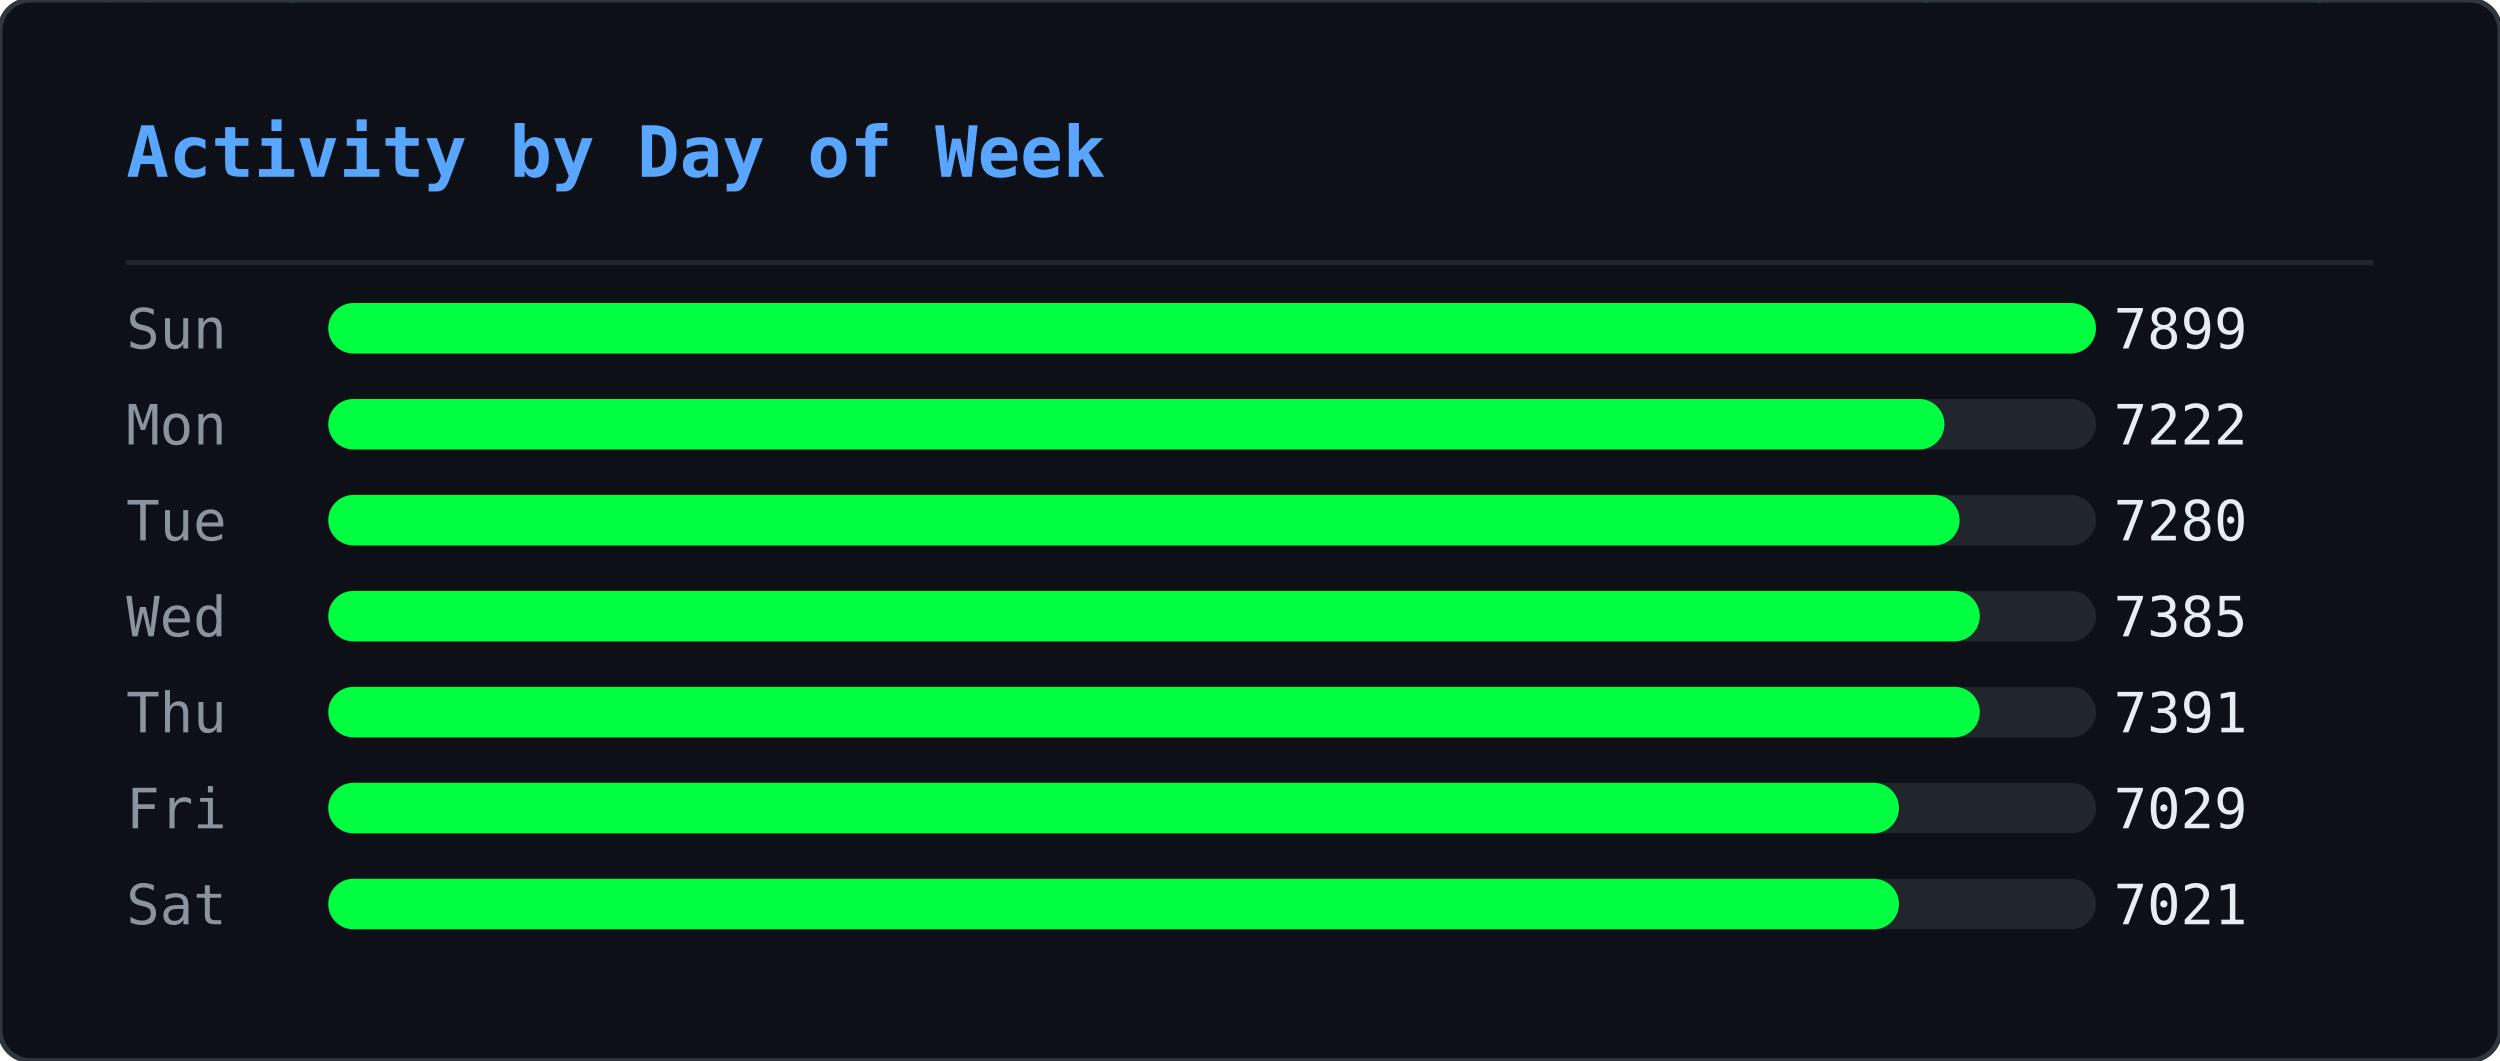
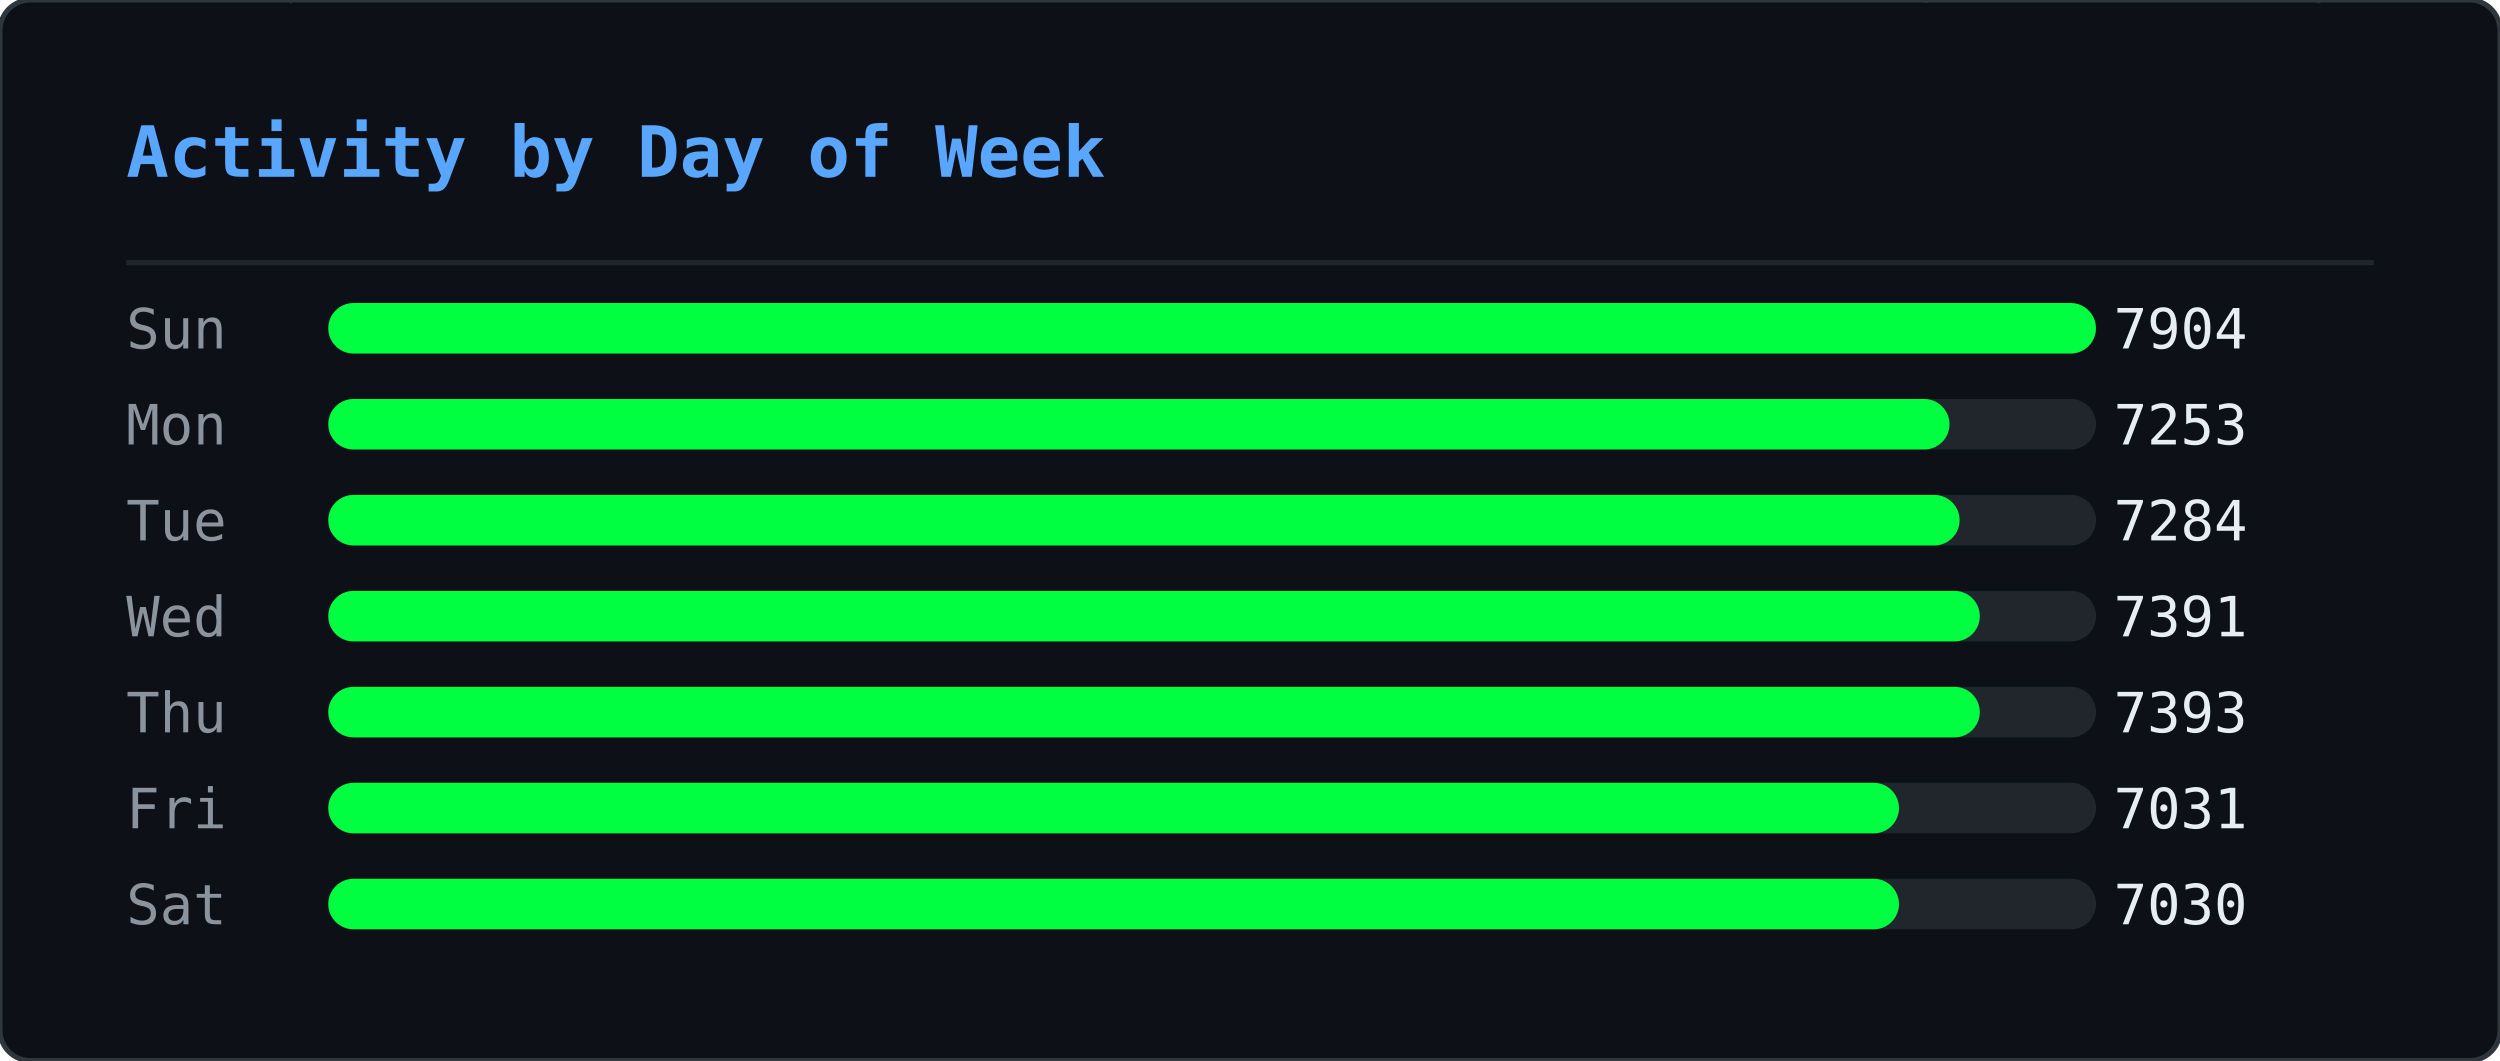
<svg xmlns="http://www.w3.org/2000/svg" width="495" height="210" viewBox="0 0 495 210">
  <defs>
    <clipPath id="ghm-clip">
      <rect width="495" height="210" rx="6" />
    </clipPath>
  </defs>
  <rect width="495" height="210" rx="6" fill="#0d1117" />
  <g clip-path="url(#ghm-clip)">
    <g opacity="0.22">
      <style>@keyframes ghm0{from{transform:translateY(-74px)}to{transform:translateY(224px)}}@keyframes ghm1{from{transform:translateY(-46px)}to{transform:translateY(224px)}}@keyframes ghm2{from{transform:translateY(-46px)}to{transform:translateY(224px)}}@keyframes ghm3{from{transform:translateY(-46px)}to{transform:translateY(224px)}}@keyframes ghm4{from{transform:translateY(-46px)}to{transform:translateY(224px)}}@keyframes ghm5{from{transform:translateY(-46px)}to{transform:translateY(224px)}}@keyframes ghm6{from{transform:translateY(-46px)}to{transform:translateY(224px)}}@keyframes ghm7{from{transform:translateY(-46px)}to{transform:translateY(224px)}}@keyframes ghm8{from{transform:translateY(-46px)}to{transform:translateY(224px)}}@keyframes ghm9{from{transform:translateY(-46px)}to{transform:translateY(224px)}}@keyframes ghm10{from{transform:translateY(-46px)}to{transform:translateY(224px)}}@keyframes ghm11{from{transform:translateY(-46px)}to{transform:translateY(224px)}}@keyframes ghm12{from{transform:translateY(-46px)}to{transform:translateY(224px)}}@keyframes ghm13{from{transform:translateY(-46px)}to{transform:translateY(224px)}}@keyframes ghm14{from{transform:translateY(-46px)}to{transform:translateY(224px)}}@keyframes ghm15{from{transform:translateY(-46px)}to{transform:translateY(224px)}}@keyframes ghm16{from{transform:translateY(-46px)}to{transform:translateY(224px)}}@keyframes ghm17{from{transform:translateY(-46px)}to{transform:translateY(224px)}}@keyframes ghm18{from{transform:translateY(-46px)}to{transform:translateY(224px)}}@keyframes ghm19{from{transform:translateY(-46px)}to{transform:translateY(224px)}}@keyframes ghm20{from{transform:translateY(-46px)}to{transform:translateY(224px)}}@keyframes ghm21{from{transform:translateY(-46px)}to{transform:translateY(224px)}}@keyframes ghm22{from{transform:translateY(-46px)}to{transform:translateY(224px)}}@keyframes ghm23{from{transform:translateY(-46px)}to{transform:translateY(224px)}}@keyframes ghm24{from{transform:translateY(-46px)}to{transform:translateY(224px)}}@keyframes ghm25{from{transform:translateY(-46px)}to{transform:translateY(224px)}}@keyframes ghm26{from{transform:translateY(-46px)}to{transform:translateY(224px)}}@keyframes ghm27{from{transform:translateY(-46px)}to{transform:translateY(224px)}}@keyframes ghm28{from{transform:translateY(-46px)}to{transform:translateY(224px)}}@keyframes ghm29{from{transform:translateY(-46px)}to{transform:translateY(224px)}}@keyframes ghm30{from{transform:translateY(-46px)}to{transform:translateY(224px)}}@keyframes ghm31{from{transform:translateY(-46px)}to{transform:translateY(224px)}}@keyframes ghm32{from{transform:translateY(-46px)}to{transform:translateY(224px)}}@keyframes ghm33{from{transform:translateY(-46px)}to{transform:translateY(224px)}}@keyframes ghm34{from{transform:translateY(-46px)}to{transform:translateY(224px)}}@keyframes ghm35{from{transform:translateY(-46px)}to{transform:translateY(224px)}}@keyframes ghm36{from{transform:translateY(-46px)}to{transform:translateY(224px)}}@keyframes ghm37{from{transform:translateY(-46px)}to{transform:translateY(224px)}}</style>
      <g style="animation:ghm0 1.57s linear infinite;animation-delay:-0.90s">
        <text x="51" y="0" font-family="monospace" font-size="12" fill="#00ff41">ﾇ</text>
        <text x="51" y="-14" font-family="monospace" font-size="12" fill="#00ff41" opacity="0.83">ｩ</text>
        <text x="51" y="-28" font-family="monospace" font-size="12" fill="#00ff41" opacity="0.67">ﾏ</text>
        <text x="51" y="-42" font-family="monospace" font-size="12" fill="#00ff41" opacity="0.50">ﾖ</text>
        <text x="51" y="-56" font-family="monospace" font-size="12" fill="#00ff41" opacity="0.33">ｶ</text>
        <text x="51" y="-70" font-family="monospace" font-size="12" fill="#00ff41" opacity="0.17">ﾇ</text>
      </g>
      <g style="animation:ghm1 2.57s linear infinite;animation-delay:-0.67s">
        <text x="56" y="0" font-family="monospace" font-size="12" fill="#00ff41">ﾀ</text>
        <text x="56" y="-14" font-family="monospace" font-size="12" fill="#00ff41" opacity="0.75">4</text>
        <text x="56" y="-28" font-family="monospace" font-size="12" fill="#00ff41" opacity="0.50">ｺ</text>
        <text x="56" y="-42" font-family="monospace" font-size="12" fill="#00ff41" opacity="0.25">ﾄ</text>
      </g>
      <g style="animation:ghm2 2.24s linear infinite;animation-delay:-0.15s">
        <text x="295" y="0" font-family="monospace" font-size="12" fill="#00ff41">ｳ</text>
        <text x="295" y="-14" font-family="monospace" font-size="12" fill="#00ff41" opacity="0.75">ﾁ</text>
        <text x="295" y="-28" font-family="monospace" font-size="12" fill="#00ff41" opacity="0.50">ｾ</text>
        <text x="295" y="-42" font-family="monospace" font-size="12" fill="#00ff41" opacity="0.25">ﾍ</text>
      </g>
      <g style="animation:ghm3 1.99s linear infinite;animation-delay:-0.92s">
        <text x="46" y="0" font-family="monospace" font-size="12" fill="#00ff41">ﾛ</text>
        <text x="46" y="-14" font-family="monospace" font-size="12" fill="#00ff41" opacity="0.75">ﾜ</text>
        <text x="46" y="-28" font-family="monospace" font-size="12" fill="#00ff41" opacity="0.50">ｪ</text>
        <text x="46" y="-42" font-family="monospace" font-size="12" fill="#00ff41" opacity="0.25">8</text>
      </g>
      <g style="animation:ghm4 1.84s linear infinite;animation-delay:-0.38s">
        <text x="43" y="0" font-family="monospace" font-size="12" fill="#00ff41">3</text>
        <text x="43" y="-14" font-family="monospace" font-size="12" fill="#00ff41" opacity="0.75">ﾃ</text>
        <text x="43" y="-28" font-family="monospace" font-size="12" fill="#00ff41" opacity="0.50">ﾋ</text>
        <text x="43" y="-42" font-family="monospace" font-size="12" fill="#00ff41" opacity="0.25">ﾓ</text>
      </g>
      <g style="animation:ghm5 2.70s linear infinite;animation-delay:-2.61s">
        <text x="28" y="0" font-family="monospace" font-size="12" fill="#00ff41">ｦ</text>
        <text x="28" y="-14" font-family="monospace" font-size="12" fill="#00ff41" opacity="0.75">ﾐ</text>
        <text x="28" y="-28" font-family="monospace" font-size="12" fill="#00ff41" opacity="0.50">9</text>
        <text x="28" y="-42" font-family="monospace" font-size="12" fill="#00ff41" opacity="0.25">9</text>
      </g>
      <g style="animation:ghm6 2.14s linear infinite;animation-delay:-1.62s">
        <text x="379" y="0" font-family="monospace" font-size="12" fill="#00ff41">ﾓ</text>
        <text x="379" y="-14" font-family="monospace" font-size="12" fill="#00ff41" opacity="0.75">ｵ</text>
        <text x="379" y="-28" font-family="monospace" font-size="12" fill="#00ff41" opacity="0.50">ﾈ</text>
        <text x="379" y="-42" font-family="monospace" font-size="12" fill="#00ff41" opacity="0.25">ｵ</text>
      </g>
      <g style="animation:ghm7 2.37s linear infinite;animation-delay:-1.35s">
        <text x="207" y="0" font-family="monospace" font-size="12" fill="#00ff41">ｶ</text>
        <text x="207" y="-14" font-family="monospace" font-size="12" fill="#00ff41" opacity="0.75">ﾁ</text>
        <text x="207" y="-28" font-family="monospace" font-size="12" fill="#00ff41" opacity="0.50">ｼ</text>
        <text x="207" y="-42" font-family="monospace" font-size="12" fill="#00ff41" opacity="0.25">6</text>
      </g>
      <g style="animation:ghm8 1.63s linear infinite;animation-delay:-0.55s">
        <text x="115" y="0" font-family="monospace" font-size="12" fill="#00ff41">ｫ</text>
        <text x="115" y="-14" font-family="monospace" font-size="12" fill="#00ff41" opacity="0.75">ﾝ</text>
        <text x="115" y="-28" font-family="monospace" font-size="12" fill="#00ff41" opacity="0.50">ﾈ</text>
        <text x="115" y="-42" font-family="monospace" font-size="12" fill="#00ff41" opacity="0.25">ﾉ</text>
      </g>
      <g style="animation:ghm9 2.35s linear infinite;animation-delay:-1.04s">
        <text x="377" y="0" font-family="monospace" font-size="12" fill="#00ff41">ｮ</text>
        <text x="377" y="-14" font-family="monospace" font-size="12" fill="#00ff41" opacity="0.75">ﾚ</text>
        <text x="377" y="-28" font-family="monospace" font-size="12" fill="#00ff41" opacity="0.50">ﾌ</text>
        <text x="377" y="-42" font-family="monospace" font-size="12" fill="#00ff41" opacity="0.25">ｴ</text>
      </g>
      <g style="animation:ghm10 1.87s linear infinite;animation-delay:-1.28s">
        <text x="122" y="0" font-family="monospace" font-size="12" fill="#00ff41">ﾃ</text>
        <text x="122" y="-14" font-family="monospace" font-size="12" fill="#00ff41" opacity="0.75">ﾎ</text>
        <text x="122" y="-28" font-family="monospace" font-size="12" fill="#00ff41" opacity="0.50">ﾎ</text>
        <text x="122" y="-42" font-family="monospace" font-size="12" fill="#00ff41" opacity="0.25">ﾖ</text>
      </g>
      <g style="animation:ghm11 3.13s linear infinite;animation-delay:-0.70s">
        <text x="440" y="0" font-family="monospace" font-size="12" fill="#00ff41">ｱ</text>
        <text x="440" y="-14" font-family="monospace" font-size="12" fill="#00ff41" opacity="0.75">ﾈ</text>
        <text x="440" y="-28" font-family="monospace" font-size="12" fill="#00ff41" opacity="0.50">ﾔ</text>
        <text x="440" y="-42" font-family="monospace" font-size="12" fill="#00ff41" opacity="0.25">ﾙ</text>
      </g>
      <g style="animation:ghm12 3.15s linear infinite;animation-delay:-2.99s">
        <text x="150" y="0" font-family="monospace" font-size="12" fill="#00ff41">ﾏ</text>
        <text x="150" y="-14" font-family="monospace" font-size="12" fill="#00ff41" opacity="0.75">ﾀ</text>
        <text x="150" y="-28" font-family="monospace" font-size="12" fill="#00ff41" opacity="0.50">ﾈ</text>
        <text x="150" y="-42" font-family="monospace" font-size="12" fill="#00ff41" opacity="0.25">ｺ</text>
      </g>
      <g style="animation:ghm13 2.21s linear infinite;animation-delay:-0.72s">
        <text x="183" y="0" font-family="monospace" font-size="12" fill="#00ff41">ﾐ</text>
        <text x="183" y="-14" font-family="monospace" font-size="12" fill="#00ff41" opacity="0.75">ｻ</text>
        <text x="183" y="-28" font-family="monospace" font-size="12" fill="#00ff41" opacity="0.50">1</text>
        <text x="183" y="-42" font-family="monospace" font-size="12" fill="#00ff41" opacity="0.25">ﾏ</text>
      </g>
      <g style="animation:ghm14 1.77s linear infinite;animation-delay:-1.04s">
        <text x="351" y="0" font-family="monospace" font-size="12" fill="#00ff41">ﾚ</text>
        <text x="351" y="-14" font-family="monospace" font-size="12" fill="#00ff41" opacity="0.75">0</text>
        <text x="351" y="-28" font-family="monospace" font-size="12" fill="#00ff41" opacity="0.50">ｵ</text>
        <text x="351" y="-42" font-family="monospace" font-size="12" fill="#00ff41" opacity="0.25">ﾂ</text>
      </g>
      <g style="animation:ghm15 2.15s linear infinite;animation-delay:-0.98s">
        <text x="176" y="0" font-family="monospace" font-size="12" fill="#00ff41">3</text>
        <text x="176" y="-14" font-family="monospace" font-size="12" fill="#00ff41" opacity="0.75">ﾝ</text>
        <text x="176" y="-28" font-family="monospace" font-size="12" fill="#00ff41" opacity="0.50">ﾅ</text>
        <text x="176" y="-42" font-family="monospace" font-size="12" fill="#00ff41" opacity="0.25">4</text>
      </g>
      <g style="animation:ghm16 3.18s linear infinite;animation-delay:-1.04s">
        <text x="116" y="0" font-family="monospace" font-size="12" fill="#00ff41">ﾁ</text>
        <text x="116" y="-14" font-family="monospace" font-size="12" fill="#00ff41" opacity="0.75">2</text>
        <text x="116" y="-28" font-family="monospace" font-size="12" fill="#00ff41" opacity="0.50">ｲ</text>
        <text x="116" y="-42" font-family="monospace" font-size="12" fill="#00ff41" opacity="0.25">3</text>
      </g>
      <g style="animation:ghm17 3.13s linear infinite;animation-delay:-1.82s">
        <text x="175" y="0" font-family="monospace" font-size="12" fill="#00ff41">ﾎ</text>
        <text x="175" y="-14" font-family="monospace" font-size="12" fill="#00ff41" opacity="0.75">ﾜ</text>
        <text x="175" y="-28" font-family="monospace" font-size="12" fill="#00ff41" opacity="0.50">ｸ</text>
        <text x="175" y="-42" font-family="monospace" font-size="12" fill="#00ff41" opacity="0.25">ｼ</text>
      </g>
      <g style="animation:ghm18 2.52s linear infinite;animation-delay:-1.46s">
        <text x="18" y="0" font-family="monospace" font-size="12" fill="#00ff41">ｷ</text>
        <text x="18" y="-14" font-family="monospace" font-size="12" fill="#00ff41" opacity="0.75">6</text>
        <text x="18" y="-28" font-family="monospace" font-size="12" fill="#00ff41" opacity="0.50">ｩ</text>
        <text x="18" y="-42" font-family="monospace" font-size="12" fill="#00ff41" opacity="0.25">ｸ</text>
      </g>
      <g style="animation:ghm19 1.94s linear infinite;animation-delay:-0.80s">
        <text x="444" y="0" font-family="monospace" font-size="12" fill="#00ff41">ｺ</text>
        <text x="444" y="-14" font-family="monospace" font-size="12" fill="#00ff41" opacity="0.75">ｶ</text>
        <text x="444" y="-28" font-family="monospace" font-size="12" fill="#00ff41" opacity="0.50">ｴ</text>
        <text x="444" y="-42" font-family="monospace" font-size="12" fill="#00ff41" opacity="0.25">ﾓ</text>
      </g>
      <g style="animation:ghm20 2.72s linear infinite;animation-delay:-0.41s">
        <text x="382" y="0" font-family="monospace" font-size="12" fill="#00ff41">3</text>
        <text x="382" y="-14" font-family="monospace" font-size="12" fill="#00ff41" opacity="0.75">ﾊ</text>
        <text x="382" y="-28" font-family="monospace" font-size="12" fill="#00ff41" opacity="0.50">ﾓ</text>
        <text x="382" y="-42" font-family="monospace" font-size="12" fill="#00ff41" opacity="0.25">ｪ</text>
      </g>
      <g style="animation:ghm21 1.65s linear infinite;animation-delay:-0.06s">
        <text x="205" y="0" font-family="monospace" font-size="12" fill="#00ff41">ﾛ</text>
        <text x="205" y="-14" font-family="monospace" font-size="12" fill="#00ff41" opacity="0.75">0</text>
        <text x="205" y="-28" font-family="monospace" font-size="12" fill="#00ff41" opacity="0.50">ﾝ</text>
        <text x="205" y="-42" font-family="monospace" font-size="12" fill="#00ff41" opacity="0.25">ﾘ</text>
      </g>
      <g style="animation:ghm22 1.88s linear infinite;animation-delay:-0.11s">
        <text x="261" y="0" font-family="monospace" font-size="12" fill="#00ff41">ｶ</text>
        <text x="261" y="-14" font-family="monospace" font-size="12" fill="#00ff41" opacity="0.75">ﾘ</text>
        <text x="261" y="-28" font-family="monospace" font-size="12" fill="#00ff41" opacity="0.50">4</text>
        <text x="261" y="-42" font-family="monospace" font-size="12" fill="#00ff41" opacity="0.25">ｹ</text>
      </g>
      <g style="animation:ghm23 1.72s linear infinite;animation-delay:-1.29s">
        <text x="74" y="0" font-family="monospace" font-size="12" fill="#00ff41">ﾖ</text>
        <text x="74" y="-14" font-family="monospace" font-size="12" fill="#00ff41" opacity="0.75">5</text>
        <text x="74" y="-28" font-family="monospace" font-size="12" fill="#00ff41" opacity="0.50">ｳ</text>
        <text x="74" y="-42" font-family="monospace" font-size="12" fill="#00ff41" opacity="0.25">ﾚ</text>
      </g>
      <g style="animation:ghm24 3.11s linear infinite;animation-delay:-1.97s">
        <text x="84" y="0" font-family="monospace" font-size="12" fill="#00ff41">1</text>
        <text x="84" y="-14" font-family="monospace" font-size="12" fill="#00ff41" opacity="0.75">0</text>
        <text x="84" y="-28" font-family="monospace" font-size="12" fill="#00ff41" opacity="0.50">ﾘ</text>
        <text x="84" y="-42" font-family="monospace" font-size="12" fill="#00ff41" opacity="0.25">7</text>
      </g>
      <g style="animation:ghm25 2.23s linear infinite;animation-delay:-0.66s">
        <text x="245" y="0" font-family="monospace" font-size="12" fill="#00ff41">ｿ</text>
        <text x="245" y="-14" font-family="monospace" font-size="12" fill="#00ff41" opacity="0.75">ﾒ</text>
        <text x="245" y="-28" font-family="monospace" font-size="12" fill="#00ff41" opacity="0.50">ｨ</text>
        <text x="245" y="-42" font-family="monospace" font-size="12" fill="#00ff41" opacity="0.25">ｻ</text>
      </g>
      <g style="animation:ghm26 3.20s linear infinite;animation-delay:-1.89s">
        <text x="163" y="0" font-family="monospace" font-size="12" fill="#00ff41">5</text>
        <text x="163" y="-14" font-family="monospace" font-size="12" fill="#00ff41" opacity="0.75">ﾕ</text>
        <text x="163" y="-28" font-family="monospace" font-size="12" fill="#00ff41" opacity="0.50">ﾌ</text>
        <text x="163" y="-42" font-family="monospace" font-size="12" fill="#00ff41" opacity="0.25">ﾌ</text>
      </g>
      <g style="animation:ghm27 2.84s linear infinite;animation-delay:-0.59s">
        <text x="444" y="0" font-family="monospace" font-size="12" fill="#00ff41">ｱ</text>
        <text x="444" y="-14" font-family="monospace" font-size="12" fill="#00ff41" opacity="0.75">ｪ</text>
        <text x="444" y="-28" font-family="monospace" font-size="12" fill="#00ff41" opacity="0.50">0</text>
        <text x="444" y="-42" font-family="monospace" font-size="12" fill="#00ff41" opacity="0.25">3</text>
      </g>
      <g style="animation:ghm28 3.04s linear infinite;animation-delay:-0.90s">
        <text x="416" y="0" font-family="monospace" font-size="12" fill="#00ff41">ﾖ</text>
        <text x="416" y="-14" font-family="monospace" font-size="12" fill="#00ff41" opacity="0.75">ｹ</text>
        <text x="416" y="-28" font-family="monospace" font-size="12" fill="#00ff41" opacity="0.50">ﾛ</text>
        <text x="416" y="-42" font-family="monospace" font-size="12" fill="#00ff41" opacity="0.25">ﾝ</text>
      </g>
      <g style="animation:ghm29 3.08s linear infinite;animation-delay:-2.24s">
        <text x="71" y="0" font-family="monospace" font-size="12" fill="#00ff41">ｳ</text>
        <text x="71" y="-14" font-family="monospace" font-size="12" fill="#00ff41" opacity="0.75">4</text>
        <text x="71" y="-28" font-family="monospace" font-size="12" fill="#00ff41" opacity="0.50">ﾒ</text>
        <text x="71" y="-42" font-family="monospace" font-size="12" fill="#00ff41" opacity="0.25">ｾ</text>
      </g>
      <g style="animation:ghm30 1.64s linear infinite;animation-delay:-1.17s">
        <text x="311" y="0" font-family="monospace" font-size="12" fill="#00ff41">ﾒ</text>
        <text x="311" y="-14" font-family="monospace" font-size="12" fill="#00ff41" opacity="0.75">ﾙ</text>
        <text x="311" y="-28" font-family="monospace" font-size="12" fill="#00ff41" opacity="0.50">ｵ</text>
        <text x="311" y="-42" font-family="monospace" font-size="12" fill="#00ff41" opacity="0.25">ﾓ</text>
      </g>
      <g style="animation:ghm31 2.93s linear infinite;animation-delay:-2.38s">
        <text x="360" y="0" font-family="monospace" font-size="12" fill="#00ff41">ﾖ</text>
        <text x="360" y="-14" font-family="monospace" font-size="12" fill="#00ff41" opacity="0.75">9</text>
        <text x="360" y="-28" font-family="monospace" font-size="12" fill="#00ff41" opacity="0.50">9</text>
        <text x="360" y="-42" font-family="monospace" font-size="12" fill="#00ff41" opacity="0.25">ｾ</text>
      </g>
      <g style="animation:ghm32 2.81s linear infinite;animation-delay:-1.81s">
        <text x="142" y="0" font-family="monospace" font-size="12" fill="#00ff41">ｳ</text>
        <text x="142" y="-14" font-family="monospace" font-size="12" fill="#00ff41" opacity="0.75">ﾊ</text>
        <text x="142" y="-28" font-family="monospace" font-size="12" fill="#00ff41" opacity="0.50">ｺ</text>
        <text x="142" y="-42" font-family="monospace" font-size="12" fill="#00ff41" opacity="0.25">ｺ</text>
      </g>
      <g style="animation:ghm33 3.12s linear infinite;animation-delay:-1.67s">
        <text x="25" y="0" font-family="monospace" font-size="12" fill="#00ff41">ｽ</text>
        <text x="25" y="-14" font-family="monospace" font-size="12" fill="#00ff41" opacity="0.75">1</text>
        <text x="25" y="-28" font-family="monospace" font-size="12" fill="#00ff41" opacity="0.50">ﾄ</text>
        <text x="25" y="-42" font-family="monospace" font-size="12" fill="#00ff41" opacity="0.25">ﾅ</text>
      </g>
      <g style="animation:ghm34 2.99s linear infinite;animation-delay:-0.61s">
        <text x="242" y="0" font-family="monospace" font-size="12" fill="#00ff41">ﾜ</text>
        <text x="242" y="-14" font-family="monospace" font-size="12" fill="#00ff41" opacity="0.75">ｶ</text>
        <text x="242" y="-28" font-family="monospace" font-size="12" fill="#00ff41" opacity="0.50">ｬ</text>
        <text x="242" y="-42" font-family="monospace" font-size="12" fill="#00ff41" opacity="0.25">ｴ</text>
      </g>
      <g style="animation:ghm35 2.78s linear infinite;animation-delay:-2.63s">
        <text x="245" y="0" font-family="monospace" font-size="12" fill="#00ff41">ﾚ</text>
        <text x="245" y="-14" font-family="monospace" font-size="12" fill="#00ff41" opacity="0.75">ﾇ</text>
        <text x="245" y="-28" font-family="monospace" font-size="12" fill="#00ff41" opacity="0.50">ｺ</text>
        <text x="245" y="-42" font-family="monospace" font-size="12" fill="#00ff41" opacity="0.25">ｧ</text>
      </g>
      <g style="animation:ghm36 3.07s linear infinite;animation-delay:-1.25s">
        <text x="387" y="0" font-family="monospace" font-size="12" fill="#00ff41">ｸ</text>
        <text x="387" y="-14" font-family="monospace" font-size="12" fill="#00ff41" opacity="0.75">ｳ</text>
        <text x="387" y="-28" font-family="monospace" font-size="12" fill="#00ff41" opacity="0.50">ｯ</text>
        <text x="387" y="-42" font-family="monospace" font-size="12" fill="#00ff41" opacity="0.25">0</text>
      </g>
      <g style="animation:ghm37 2.26s linear infinite;animation-delay:-1.19s">
        <text x="456" y="0" font-family="monospace" font-size="12" fill="#00ff41">ｨ</text>
        <text x="456" y="-14" font-family="monospace" font-size="12" fill="#00ff41" opacity="0.75">ｱ</text>
        <text x="456" y="-28" font-family="monospace" font-size="12" fill="#00ff41" opacity="0.50">ﾓ</text>
        <text x="456" y="-42" font-family="monospace" font-size="12" fill="#00ff41" opacity="0.25">1</text>
      </g>
    </g>
  </g>
  <rect width="495" height="210" rx="6" fill="none" stroke="#30363d" stroke-width="1" />
  <text x="25" y="35" font-family="monospace" font-size="14" font-weight="600" fill="#58a6ff">Activity by Day of Week</text>
  <line x1="25" y1="52" x2="470" y2="52" stroke="#21262d" stroke-width="1" />
  <text x="25" y="69" font-family="monospace" font-size="11" fill="#8b949e">Sun</text>
  <rect x="65" y="60" width="350" height="10" rx="5" fill="#21262d" />
  <rect x="65" y="60" width="350" height="10" rx="5" fill="#00ff41" />
-   <text x="445" y="69" text-anchor="end" font-family="monospace" font-size="11" fill="#e6edf3">7899</text>
+   <text x="445" y="69" text-anchor="end" font-family="monospace" font-size="11" fill="#e6edf3">7904</text>
  <text x="25" y="88" font-family="monospace" font-size="11" fill="#8b949e">Mon</text>
  <rect x="65" y="79" width="350" height="10" rx="5" fill="#21262d" />
-   <rect x="65" y="79" width="320" height="10" rx="5" fill="#00ff41" />
-   <text x="445" y="88" text-anchor="end" font-family="monospace" font-size="11" fill="#e6edf3">7222</text>
+   <rect x="65" y="79" width="321" height="10" rx="5" fill="#00ff41" />
+   <text x="445" y="88" text-anchor="end" font-family="monospace" font-size="11" fill="#e6edf3">7253</text>
  <text x="25" y="107" font-family="monospace" font-size="11" fill="#8b949e">Tue</text>
  <rect x="65" y="98" width="350" height="10" rx="5" fill="#21262d" />
  <rect x="65" y="98" width="323" height="10" rx="5" fill="#00ff41" />
-   <text x="445" y="107" text-anchor="end" font-family="monospace" font-size="11" fill="#e6edf3">7280</text>
+   <text x="445" y="107" text-anchor="end" font-family="monospace" font-size="11" fill="#e6edf3">7284</text>
  <text x="25" y="126" font-family="monospace" font-size="11" fill="#8b949e">Wed</text>
  <rect x="65" y="117" width="350" height="10" rx="5" fill="#21262d" />
  <rect x="65" y="117" width="327" height="10" rx="5" fill="#00ff41" />
-   <text x="445" y="126" text-anchor="end" font-family="monospace" font-size="11" fill="#e6edf3">7385</text>
+   <text x="445" y="126" text-anchor="end" font-family="monospace" font-size="11" fill="#e6edf3">7391</text>
  <text x="25" y="145" font-family="monospace" font-size="11" fill="#8b949e">Thu</text>
  <rect x="65" y="136" width="350" height="10" rx="5" fill="#21262d" />
  <rect x="65" y="136" width="327" height="10" rx="5" fill="#00ff41" />
-   <text x="445" y="145" text-anchor="end" font-family="monospace" font-size="11" fill="#e6edf3">7391</text>
+   <text x="445" y="145" text-anchor="end" font-family="monospace" font-size="11" fill="#e6edf3">7393</text>
  <text x="25" y="164" font-family="monospace" font-size="11" fill="#8b949e">Fri</text>
  <rect x="65" y="155" width="350" height="10" rx="5" fill="#21262d" />
  <rect x="65" y="155" width="311" height="10" rx="5" fill="#00ff41" />
-   <text x="445" y="164" text-anchor="end" font-family="monospace" font-size="11" fill="#e6edf3">7029</text>
+   <text x="445" y="164" text-anchor="end" font-family="monospace" font-size="11" fill="#e6edf3">7031</text>
  <text x="25" y="183" font-family="monospace" font-size="11" fill="#8b949e">Sat</text>
  <rect x="65" y="174" width="350" height="10" rx="5" fill="#21262d" />
  <rect x="65" y="174" width="311" height="10" rx="5" fill="#00ff41" />
-   <text x="445" y="183" text-anchor="end" font-family="monospace" font-size="11" fill="#e6edf3">7021</text>
+   <text x="445" y="183" text-anchor="end" font-family="monospace" font-size="11" fill="#e6edf3">7030</text>
</svg>
